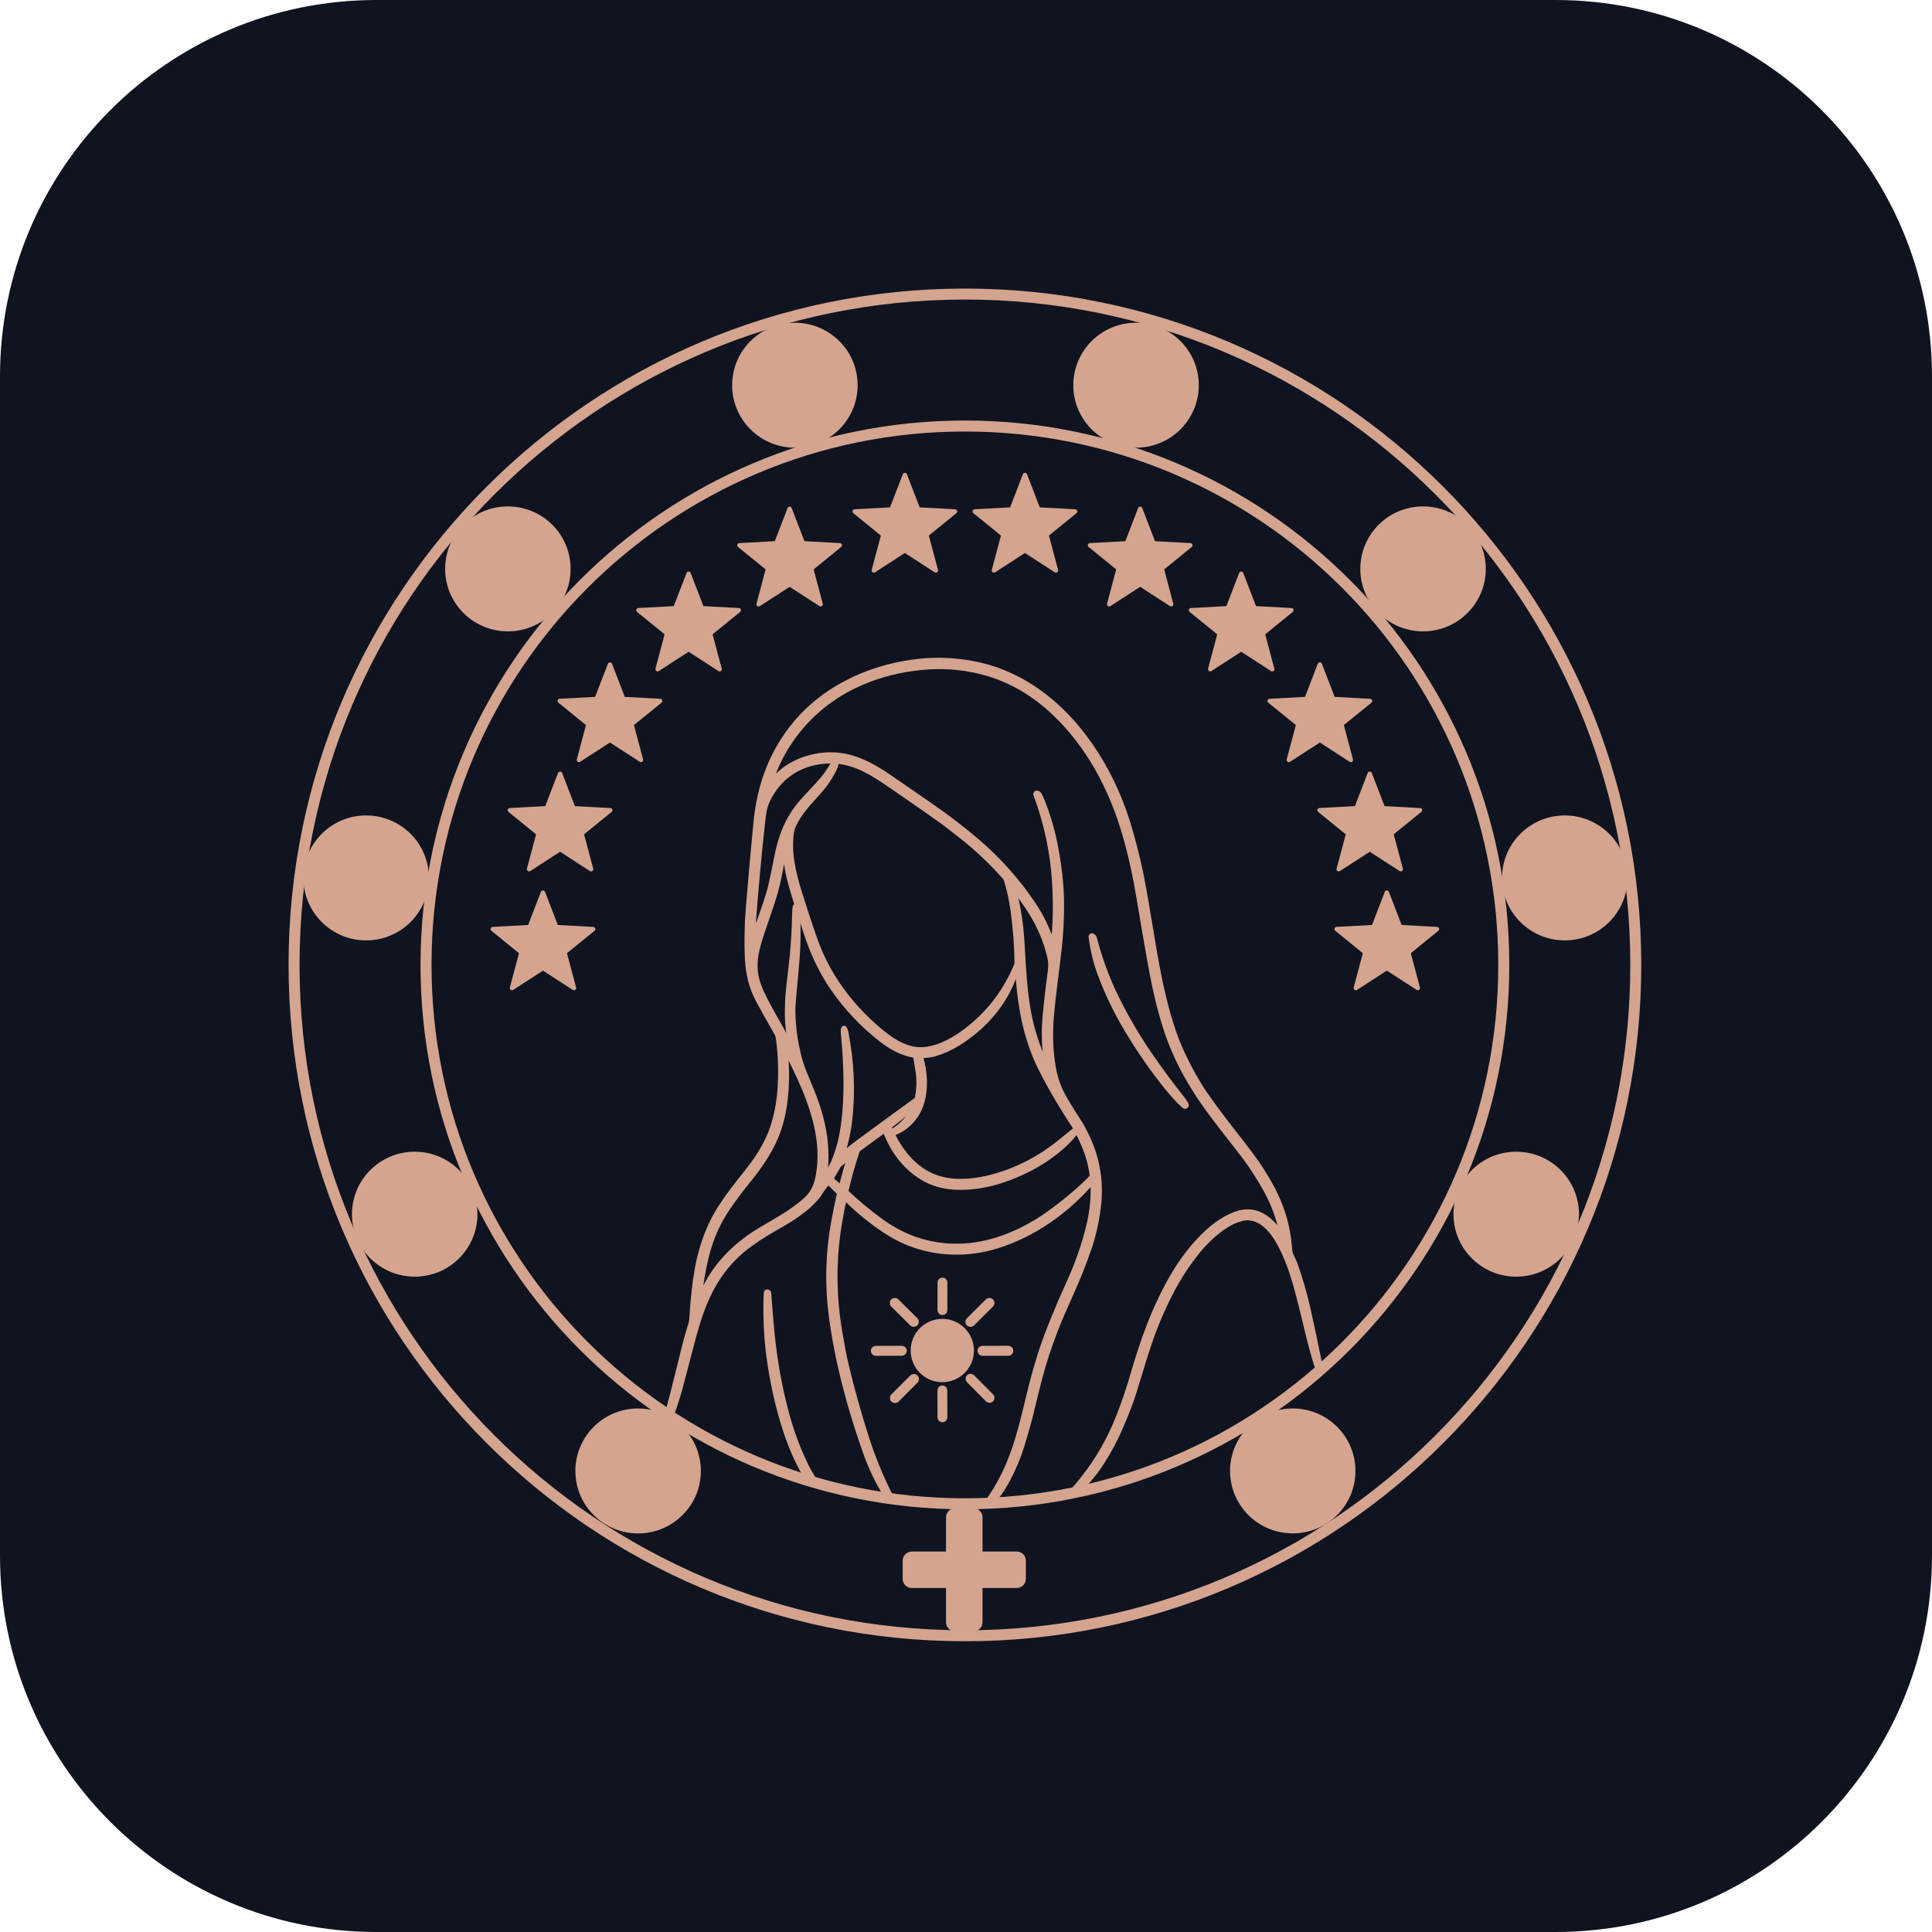
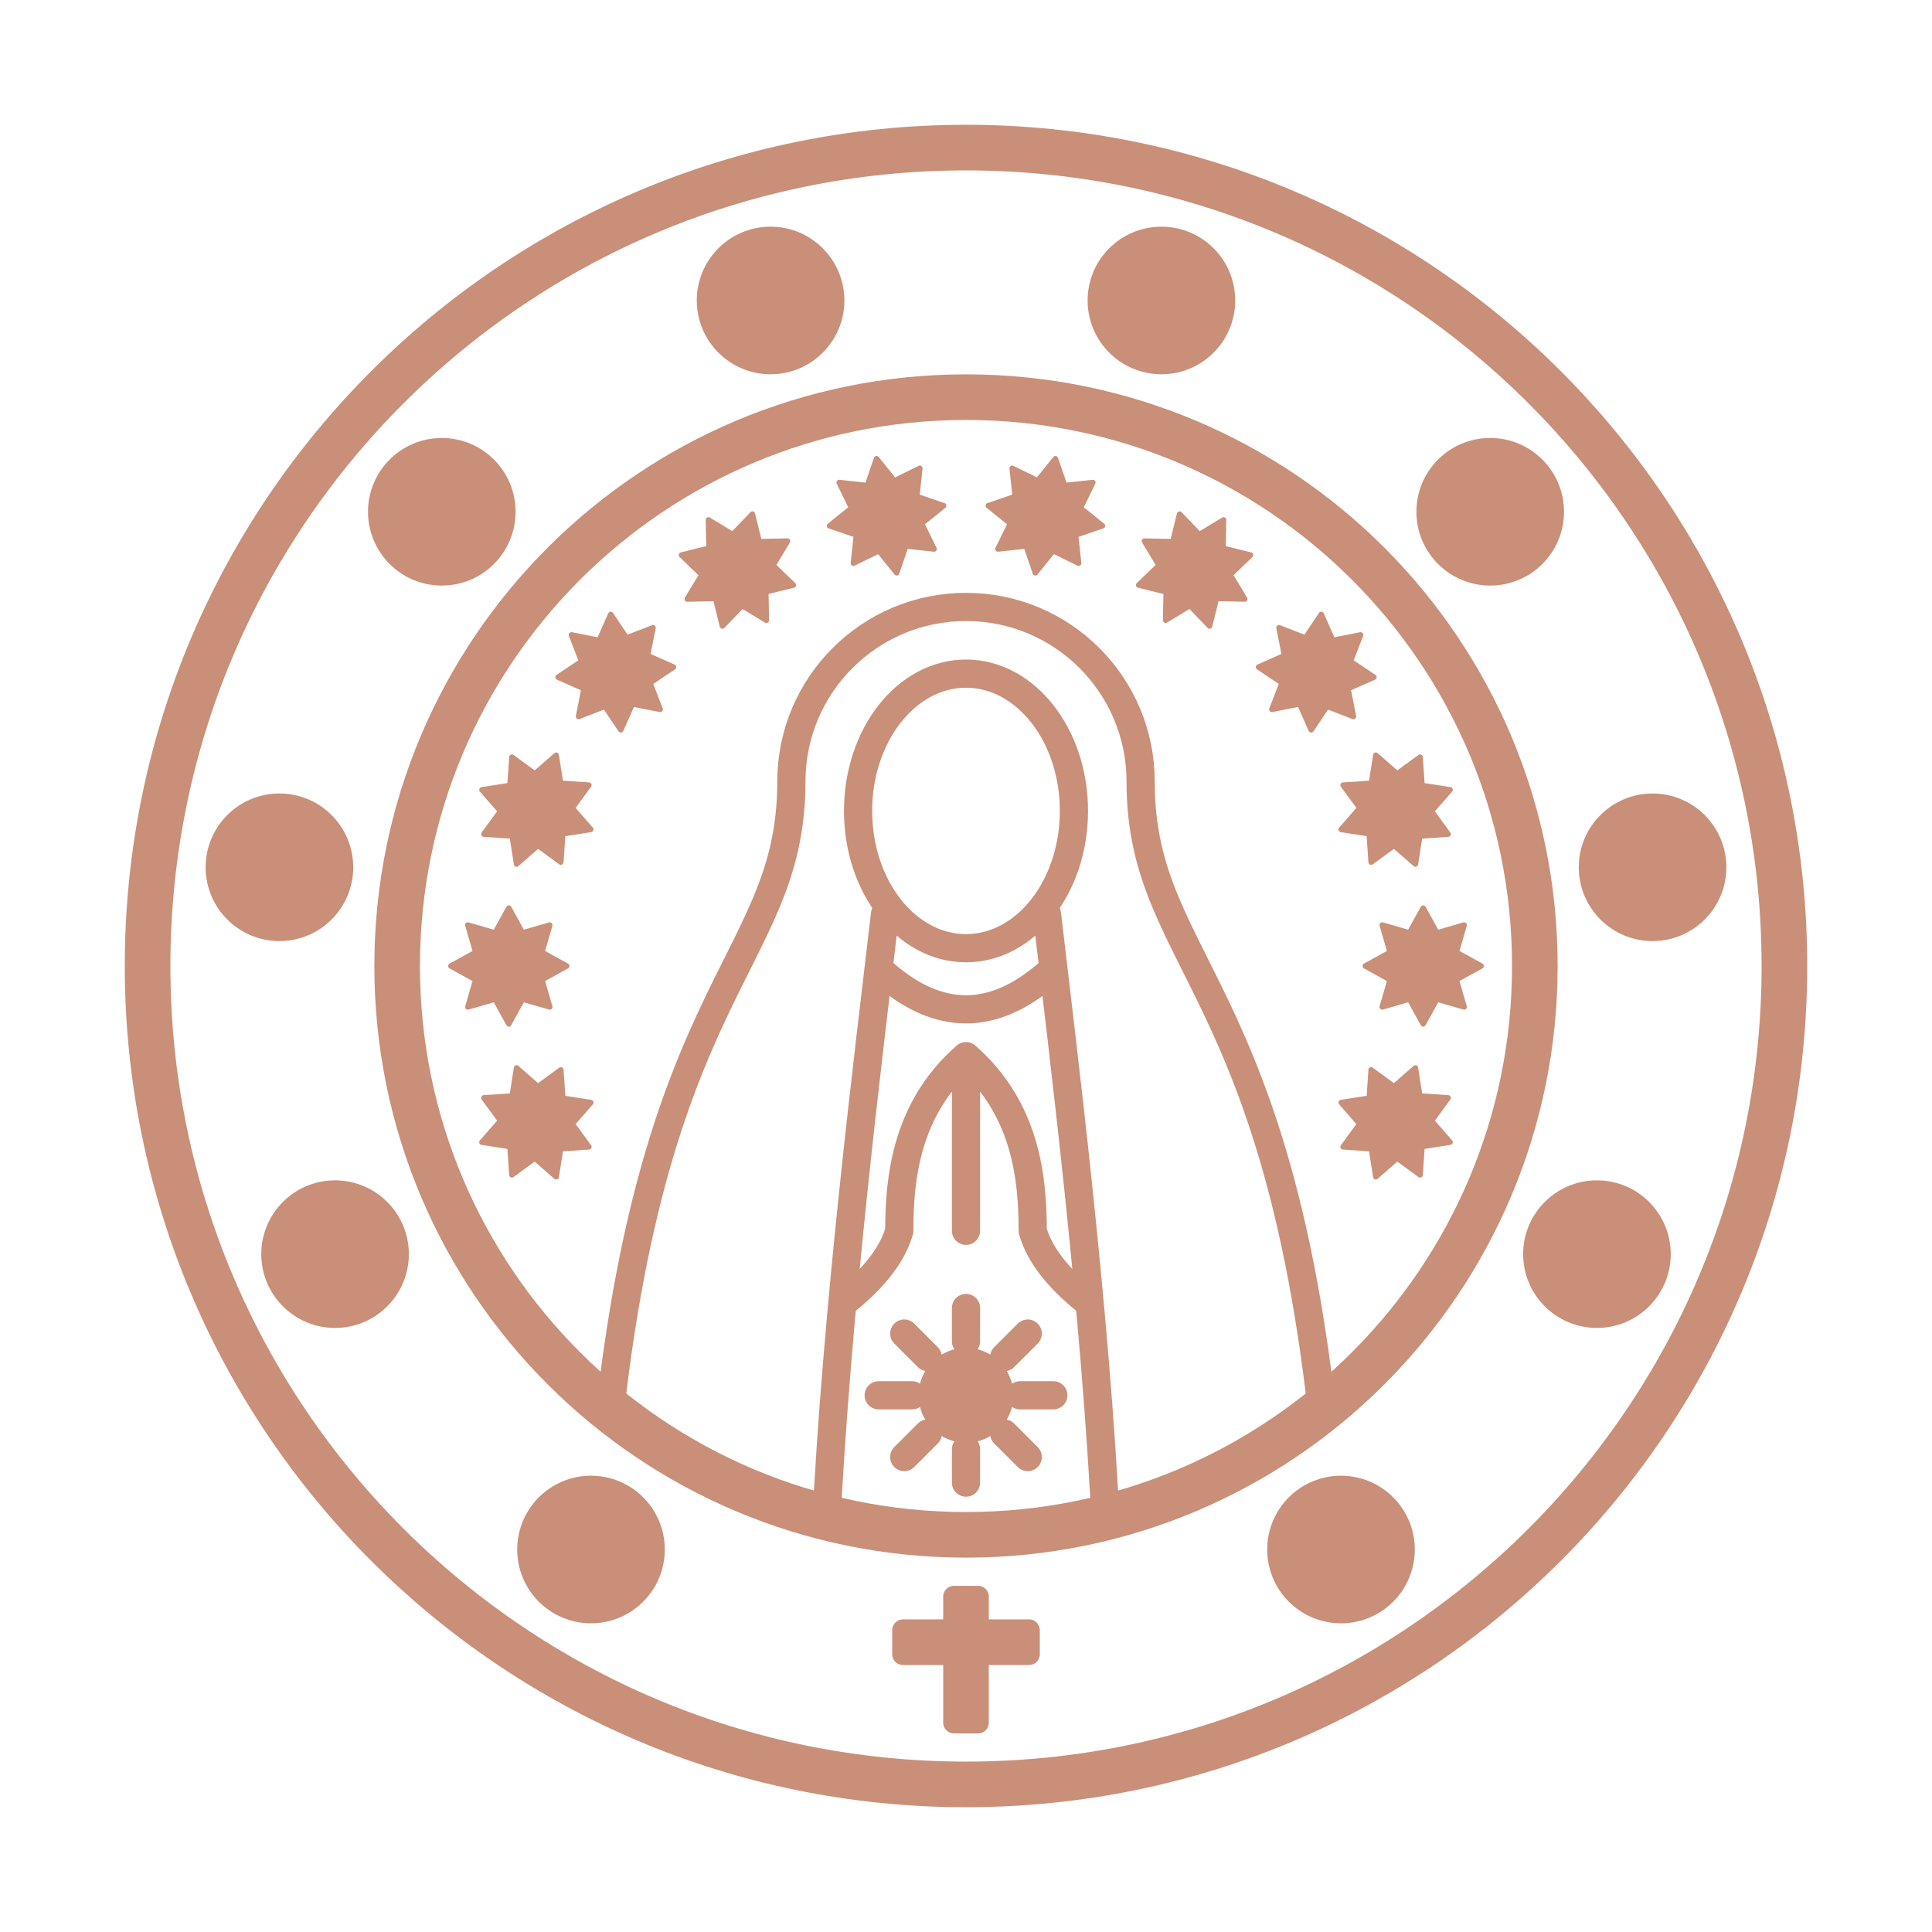
- <svg xmlns="http://www.w3.org/2000/svg" viewBox="0 0 308 308" width="308" height="308">
-   <rect width="308" height="308" rx="60" fill="#0f1420" />
-   <g color="#d4a48f">
-     <svg x="46" y="46" width="216" height="216" viewBox="0 0 308 308" version="1.1" xml:space="preserve" style="fill-rule:evenodd;clip-rule:evenodd;stroke-linejoin:round;stroke-miterlimit:2;">
-       <g transform="matrix(1,0,0,1,-632.75,-518.75)">
-         <g>
-           <g transform="matrix(0.202026,0,0,0.202026,646.645,557.489)">
-             <path d="M736.21,240.12C794.56,263.94 836.85,316.2 862.09,372.66C868.963,388.04 874.89,404.777 879.87,422.87C884.903,441.177 888.67,456.733 891.17,469.54C894.49,486.57 898.85,512.08 901.93,530.95C906.69,560.06 910.28,581.3 916.61,607.23C921.89,628.89 927.95,648.84 937.02,668.43C944.693,684.997 953.113,700.09 962.28,713.71C964.967,717.703 970.127,724.867 977.76,735.2C988.33,749.53 1002.41,766.98 1012.78,780.72C1022.75,793.927 1031.33,807.347 1038.53,820.98C1049.2,841.2 1055.43,861.66 1057.51,883.76C1058,889.013 1058.29,891.877 1058.37,892.35C1058.52,893.259 1058.8,894.141 1059.19,894.97C1061.84,900.603 1063.3,903.783 1063.56,904.51C1069.57,921.217 1074.6,938.497 1078.65,956.35C1082.99,975.477 1087.28,995.78 1091.52,1017.26C1091.97,1019.53 1092.27,1021.86 1092.42,1024.25C1092.47,1024.9 1092.48,1025.23 1092.47,1025.24C1092.23,1025.63 1091.8,1025.87 1091.35,1025.87C1090.86,1025.87 1090.41,1025.59 1090.18,1025.16C1088.84,1022.63 1087.8,1020.13 1087.06,1017.68C1083.26,1005.1 1079.45,990.82 1076.86,979.74C1072.46,960.92 1068.1,943.743 1063.79,928.21C1059.52,912.837 1054.06,898.63 1047.43,885.59C1039.14,869.28 1023.97,849.53 1002.98,855.26C995.9,857.193 989.113,860.487 982.62,865.14C972.133,872.647 962.707,881.557 954.34,891.87C942.893,905.997 932.903,921.33 924.37,937.87C914.817,956.403 906.913,974.913 900.66,993.4C896.067,1006.99 890.053,1026.14 882.62,1050.87C879.86,1060.02 875.083,1072.51 868.29,1088.32C861.47,1104.17 853.433,1119.05 844.18,1132.94C840.5,1138.47 821.79,1163.97 814.99,1162.47C814.382,1162.34 813.946,1161.79 813.946,1161.17C813.946,1160.98 813.988,1160.79 814.07,1160.61C814.37,1159.95 814.7,1159.42 815.06,1159.01C836.773,1134.38 853.583,1106.71 865.49,1076C871.183,1061.31 875.897,1047.53 879.63,1034.66C892.34,990.89 905.59,953.53 927.03,917.28C935.317,903.267 944.9,890.433 955.78,878.78C967.48,866.24 980.87,855.2 997.08,849.31C1010.08,844.59 1022.12,846.587 1033.19,855.3C1039.09,859.933 1044.06,865.683 1048.11,872.55C1048.15,872.634 1048.23,872.687 1048.33,872.687C1048.46,872.687 1048.57,872.579 1048.57,872.447L1048.56,872.39C1043.72,843.44 1029.85,818.83 1013.39,794.72C1009.46,788.96 1005.21,783.19 1000.62,777.41C990.813,765.05 980.92,752.273 970.94,739.08C949.69,710.97 931.71,680.46 920.26,647.5C910.51,619.39 904.62,591.07 899.15,560.07C895.43,539.003 891.863,518.153 888.45,497.52C883.97,470.46 878.69,445.29 871.06,419.69C856.06,369.34 830.73,322.06 792.47,285.79C771.54,265.96 746.38,250.28 718.47,241.97C696.29,235.363 673.54,232.853 650.22,234.44C605.61,237.48 560.87,252.89 526.92,282.7C514.507,293.6 503.787,305.84 494.76,319.42C485.12,333.92 477.8,349.88 472.85,366.18L472.847,366.207C472.847,366.284 472.911,366.347 472.987,366.347C473.032,366.347 473.074,366.326 473.1,366.29C486.8,344.76 513.54,333.48 538.31,332.56C564.37,331.59 586.99,343.52 608.36,358.37C615.813,363.543 631.303,374.233 654.83,390.44C673.217,403.107 690.68,416.553 707.22,430.78C731.033,451.267 751.67,474.46 769.13,500.36C778.603,514.42 785.847,529.42 790.86,545.36C790.903,545.484 791.021,545.568 791.153,545.568C791.307,545.568 791.439,545.453 791.46,545.3C794.03,522.61 794.2,499.22 792.83,476.57C790.797,442.85 783.777,409.837 771.77,377.53C771.738,377.443 771.714,377.353 771.699,377.261C771.571,376.476 772.106,375.725 772.886,375.598C772.98,375.582 773.075,375.576 773.17,375.58L773.22,375.59C774.521,375.633 775.698,376.397 776.27,377.57C778.183,381.51 779.46,384.303 780.1,385.95C786.773,403.143 791.683,420.303 794.83,437.43C798.823,459.197 800.983,478.643 801.31,495.77C801.65,514.05 800.77,532.627 798.67,551.5C795.96,575.9 792.22,601.26 789.97,626.49C788.383,644.257 788.777,661.73 791.15,678.91C792.97,692.03 796.32,704.27 802.96,716.4C806.82,723.467 812.413,732.58 819.74,743.74C823.987,750.207 828.227,758.28 832.46,767.96C842.79,791.59 846.01,817.63 842.64,843.08C840.42,859.853 836.897,875.18 832.07,889.06C826.67,904.57 820.16,921.09 812.81,937.48C806.66,951.21 799.68,966.77 794.42,980.33C786.987,999.537 780.823,1018.64 775.93,1037.65C773.723,1046.22 770.92,1057.6 767.52,1071.77C765.227,1081.35 761.697,1093.99 756.93,1109.69C753.15,1122.14 747.907,1134.82 741.2,1147.72C739.16,1151.65 723.95,1179.09 718.46,1174.27C717.866,1173.75 717.762,1172.85 718.22,1172.2C727.96,1158.47 736.02,1143.71 742.4,1127.93C751.79,1104.68 756.85,1083.13 764.45,1051.69C770.63,1026.12 778.03,1000.98 787.93,976.19C794.583,959.503 801.533,943.217 808.78,927.33C818.76,905.45 826.317,883.773 831.45,862.3C835.323,846.113 836.847,829.9 836.02,813.66C836.015,813.516 835.895,813.399 835.75,813.399C835.669,813.399 835.591,813.436 835.54,813.5C807.16,846.44 769.79,873.22 727.82,886.07C695.04,896.11 660.19,895.14 628.5,882.51C616.867,877.87 604.31,870.573 590.83,860.62C579.257,852.073 568.203,842.583 557.67,832.15C557.567,832.051 557.43,831.995 557.288,831.995C557.029,831.995 556.804,832.177 556.75,832.43C554.79,841.637 553.167,849.953 551.88,857.38C544.707,898.82 544.66,940.28 551.74,981.76C554.573,998.327 556.73,1009.76 558.21,1016.05C564.957,1044.72 572.717,1072.72 581.49,1100.06C589.13,1123.85 597.45,1144.31 608.64,1166.39C609.133,1167.37 609.437,1168.41 609.55,1169.51L609.554,1169.6C609.554,1170.16 609.098,1170.61 608.544,1170.61C608.423,1170.61 608.303,1170.59 608.19,1170.55C605.15,1169.39 601.04,1162.56 598.88,1158.84C591.413,1145.98 584.91,1131.65 579.37,1115.86C562.12,1066.67 548.44,1016.05 541.65,964.63C536.95,929.03 537.897,893.237 544.49,857.25C546.19,848.003 548.26,837.81 550.7,826.67C550.782,826.297 550.665,825.904 550.39,825.63L538.81,814.05L538.798,814.039C538.619,813.878 538.341,813.889 538.184,814.064L538.17,814.08C534.763,818.14 531.21,823.1 527.51,828.96C526.923,829.887 524.693,832.39 520.82,836.47C518.52,838.883 516.06,841.153 513.44,843.28C505.72,849.553 497.53,855.167 488.87,860.12C474.18,868.53 463.23,874.86 451.13,883.58C431.537,897.707 416.3,915.73 405.42,937.65C397.5,953.61 392.91,967.71 387.36,987.57C386.653,990.103 381.637,1009.18 372.31,1044.81C368.943,1057.66 364.15,1071.69 357.93,1086.89C356.79,1089.56 355.51,1093.07 353.24,1094.89C353.082,1095.02 352.885,1095.09 352.683,1095.09C352.237,1095.09 351.857,1094.75 351.8,1094.31C351.4,1091.28 353.44,1086.5 354.38,1083.56C355.187,1080.83 355.98,1078.09 356.76,1075.35C361.213,1059.63 365.673,1042.46 370.14,1023.84C374.953,1003.77 378.79,989.037 381.65,979.63C383.32,974.14 384.43,971.58 384.71,966.6C385.49,952.827 386.793,938.97 388.62,925.03C392.51,895.35 401.1,866.55 417.52,841.32C427.3,826.31 434.95,816.95 448.62,799.63C460.1,785.09 470.4,768.47 475.98,750.99C480.007,738.363 482.57,725.263 483.67,711.69C485.263,691.963 484.733,672.073 482.08,652.02C481.82,650.06 481.28,648.2 480.38,646.62C469,626.513 462.213,614.383 460.02,610.23C454.893,600.523 451.387,590.863 449.5,581.25C448.047,573.803 447.193,565.637 446.94,556.75C446.44,538.85 446.877,521.6 448.25,505C451.39,466.933 454.28,434.59 456.92,407.97C460.11,375.9 469.32,345.18 486.47,317.96C503.983,290.153 527.533,268.373 557.12,252.62C560.593,250.773 564.093,248.993 567.62,247.28C591.4,236.467 616.27,229.767 642.23,227.18C661.077,225.293 680.247,226.087 699.74,229.56C712.82,231.887 724.977,235.407 736.21,240.12ZM818.78,756.96C818.675,756.743 818.454,756.605 818.213,756.605C818.01,756.605 817.818,756.704 817.7,756.87C814.42,761.423 810.723,765.673 806.61,769.62C785.71,789.71 759.99,803.59 732.56,812.57C720.393,816.55 707.627,818.943 694.26,819.75C676.33,820.83 659.06,818.01 643.68,808.58C624.25,796.67 610.3,777.6 602.42,756.16C602.327,755.91 602.087,755.742 601.82,755.742C601.687,755.742 601.558,755.783 601.45,755.86L573.12,776.55C572.275,777.161 571.642,778.025 571.31,779.02C566.39,793.693 562.17,808.71 558.65,824.07C558.588,824.322 558.669,824.59 558.86,824.77C571.42,836.63 584.443,847.463 597.93,857.27C626.39,877.957 657.76,887.26 692.04,885.18C723.85,883.25 755.3,870.01 781.24,852.5C789.94,846.627 799.247,839.597 809.16,831.41C820.28,822.23 828.87,814.347 834.93,807.76C835.158,807.513 835.265,807.179 835.22,806.85C833.813,795.017 830.693,783.44 825.86,772.12C824.047,767.867 821.687,762.813 818.78,756.96ZM394.29,944.17C395.303,941.957 396.297,939.74 397.27,937.52C410.14,908.16 432.44,885.32 460.29,868.28C475.82,858.78 497.19,847.86 513.35,833.13C522.37,824.91 525.65,814.99 527.48,803C534.92,754.17 511.54,706.09 490.74,665.27C490.707,665.22 490.65,665.189 490.59,665.189C490.491,665.189 490.41,665.271 490.41,665.37C492.67,685.863 492.453,705.983 489.76,725.73C487.913,739.257 484.54,751.827 479.64,763.44C472.16,781.18 460.67,797.51 448.49,812.5C440.943,821.793 433.693,831.43 426.74,841.41C415.193,857.97 406.863,876.497 401.75,896.99C397.897,912.45 395.29,928.149 393.93,944.083C393.93,944.187 394.016,944.275 394.12,944.275C394.192,944.275 394.258,944.234 394.29,944.17ZM548.15,341.01C547.497,344.47 546.273,347.877 544.48,351.23C539.947,359.73 534.83,367.197 529.13,373.63C516.56,387.83 506.68,397.57 499.98,411.96C498.667,414.773 497.807,417.613 497.4,420.48C494.14,443.62 499.89,466.93 506.78,489.01C512.34,506.857 517.577,522.783 522.49,536.79C525.55,545.523 528.667,553.317 531.84,560.17C547.31,593.58 571.63,622.88 600.37,646.1C613.3,656.55 629.31,665.54 645.77,664.25C664.74,662.77 683.53,651.35 698.04,639.54C721.413,620.5 738.793,597.01 750.18,569.07C750.437,568.436 750.566,567.756 750.56,567.07C750.313,547.397 748.84,527.797 746.14,508.27C744.513,496.523 742.097,485.373 738.89,474.82C738.33,472.987 737.45,471.397 736.25,470.05C721.43,453.337 705.403,438.217 688.17,424.69C676.363,415.417 669.133,409.823 666.48,407.91C656.427,400.683 636.957,387.137 608.07,367.27C589.83,354.73 571.32,342.69 548.79,340.53C548.488,340.494 548.206,340.706 548.15,341.01ZM636.35,724.96C632.13,730.12 627.287,735.073 621.82,739.82C619.12,742.167 614.283,745.997 607.31,751.31C607.141,751.441 607.082,751.67 607.17,751.86L609.41,756.87C609.433,756.919 609.483,756.951 609.537,756.951C609.563,756.951 609.588,756.944 609.61,756.93C622.517,749.35 631.543,738.76 636.69,725.16L636.703,725.089C636.703,724.979 636.613,724.889 636.503,724.889C636.444,724.889 636.388,724.915 636.35,724.96ZM453.84,538.87L453.838,538.9C453.838,539 453.92,539.082 454.02,539.082C454.109,539.082 454.185,539.018 454.2,538.93C456.407,532.25 459.863,522.227 464.57,508.86C469.197,495.72 472.27,485.713 473.79,478.84C476.11,468.413 478.223,458.243 480.13,448.33C481.73,440.017 483.727,432.283 486.12,425.13C491.327,409.543 499.46,395.667 510.52,383.5C513,380.767 518.373,374.983 526.64,366.15C533.893,358.403 540.017,349.907 545.01,340.66C545.037,340.607 545.051,340.549 545.051,340.49C545.051,340.29 544.89,340.125 544.69,340.12C515.23,339.49 490.01,351.4 474.61,376.64C471.897,381.093 469.72,385.72 468.08,390.52C467.067,393.493 466.157,398.533 465.35,405.64C460.99,444.29 456.94,489.55 454.99,516.75C454.377,525.33 453.993,532.703 453.84,538.87ZM562.55,785.46L562.562,785.386C562.562,785.254 562.453,785.146 562.322,785.146C562.266,785.146 562.213,785.165 562.17,785.2L550.81,794.71C550.684,794.816 550.579,794.941 550.5,795.08L542.15,809.55C541.948,809.891 542.02,810.332 542.32,810.59L552.32,819.22C552.386,819.278 552.471,819.311 552.559,819.311C552.727,819.311 552.873,819.194 552.91,819.03C555.83,806.823 559.043,795.633 562.55,785.46ZM784.71,683.68C781.257,665.24 780.397,646.557 782.13,627.63C783.657,610.983 785.61,593.917 787.99,576.43C788.8,570.47 788.55,565.03 787.28,559.73C782.96,541.63 775.54,524.41 765.02,508.07C760.473,501.003 755.117,493.457 748.95,485.43C748.663,485.063 748.377,484.8 748.09,484.64C748.051,484.617 748.007,484.604 747.961,484.604C747.824,484.604 747.711,484.717 747.711,484.854L747.72,484.92C752.58,503.9 755.61,523.343 756.81,543.25C759.13,581.86 760.12,615.44 771.06,649.95C774.727,661.503 779.187,672.777 784.44,683.77C784.459,683.828 784.514,683.867 784.575,683.867C784.653,683.867 784.717,683.803 784.717,683.725L784.71,683.68ZM489.89,438.91L489.89,438.9C489.89,438.812 489.818,438.74 489.73,438.74C489.646,438.74 489.575,438.806 489.57,438.89C488.843,442.75 487.08,451.863 484.28,466.23C482.627,474.71 481,481.73 479.4,487.29C473.68,507.2 464.68,530.11 460.38,545.62C456.26,560.5 454.69,573.25 459.15,588.12C462.14,598.09 468.44,610.26 475.04,621.93C484.513,638.69 491.457,651.223 495.87,659.53C495.917,659.616 496.008,659.67 496.107,659.67C496.255,659.67 496.377,659.548 496.377,659.4L496.37,659.34C493.37,646.54 491.97,633.85 492.17,621.27C492.303,612.957 492.517,607.037 492.81,603.51C493.35,596.883 494.41,587.213 495.99,574.5C498.51,554.213 499.997,532.38 500.45,509C500.497,506.567 500.687,504.76 501.02,503.58C501.07,503.405 501.232,503.283 501.414,503.283C501.577,503.283 501.725,503.381 501.79,503.53C502.283,504.657 502.627,505.797 502.82,506.95C504.2,515.423 504.897,523.523 504.91,531.25C504.94,555.63 502.95,572.14 500.06,603.75C499.293,612.063 498.953,618.313 499.04,622.5C499.427,641.56 502.237,660.133 507.47,678.22C508.89,683.113 511.253,689.427 514.56,697.16C523.1,717.08 529.21,733.33 533.02,752.22C535.827,766.133 536.817,780.227 535.99,794.5C535.717,799.247 534.98,803.867 533.78,808.36L533.772,808.414C533.772,808.519 533.858,808.604 533.962,808.604C534.025,808.604 534.085,808.573 534.12,808.52C537.99,802.82 542.28,796.09 544.98,789.17C549.18,778.383 552.07,768.467 553.65,759.42C560.09,722.51 558.71,684.56 555.14,645.92C554.947,643.847 555.063,642.153 555.49,640.84C555.53,640.713 555.597,640.597 555.688,640.499C556.024,640.138 556.601,640.12 556.967,640.46C557.063,640.549 557.14,640.659 557.19,640.78C557.97,642.68 558.417,643.917 558.53,644.49C565.143,677.757 566.673,710.717 563.12,743.37C561.76,755.91 558.993,768.763 554.82,781.93L554.81,782.006C554.81,782.16 554.936,782.286 555.09,782.286C555.156,782.286 555.22,782.263 555.27,782.22C561.51,776.873 566.223,773.02 569.41,770.66C590.943,754.733 613.43,738.303 636.87,721.37C637.679,720.792 638.238,719.926 638.43,718.95C640.43,709.023 640.69,699.04 639.21,689C638.297,682.8 637.32,677.113 636.28,671.94C636.219,671.67 636,671.463 635.73,671.42C621.63,669.23 608.95,662.08 597.97,653.54C576.897,637.133 558.667,617.8 543.28,595.54C530.05,576.4 520.16,554.56 512.9,532.12C508.31,517.93 500.54,495.08 495.43,476.1C492.123,463.813 490.277,451.417 489.89,438.91ZM751.11,573.05C751.097,572.956 751.016,572.885 750.922,572.885C750.838,572.885 750.764,572.94 750.74,573.02C741.49,608.59 715.61,638.8 684.49,658.02C676.163,663.16 667.3,667.113 657.9,669.88C654.673,670.827 649.747,671.5 643.12,671.9C642.886,671.911 642.7,672.106 642.7,672.34C642.7,672.384 642.707,672.428 642.72,672.47C647.7,689.71 649.04,708.82 643.55,725.83C638.57,741.23 626.7,753.86 611.17,759.19L611.144,759.2C610.941,759.284 610.846,759.524 610.932,759.732L610.94,759.75C618.86,776.47 631.22,792.39 646.85,801.92C663.58,812.13 683.25,814.1 702.57,811.55C736.93,807.02 770.61,791.13 797.63,769.59C804.61,764.023 810.97,758.883 816.71,754.17C816.966,753.96 817.022,753.586 816.84,753.31C805.74,736.55 795.58,719.837 786.36,703.17C780.473,692.543 775.843,683.33 772.47,675.53C760.45,647.72 754.58,617.52 752.23,587.24C751.603,579.14 751.23,574.41 751.11,573.05ZM835.81,536.35L836.7,536.86C837.429,537.282 837.959,537.977 838.17,538.79C844.357,562.703 852.717,585.283 863.25,606.53C874.07,628.357 886.113,648.977 899.38,668.39C911.727,686.457 924.133,703.297 936.6,718.91C938.72,721.557 940.363,724.007 941.53,726.26C941.657,726.504 941.723,726.776 941.723,727.051C941.723,727.994 940.946,728.771 940.003,728.771C939.877,728.771 939.752,728.757 939.63,728.73C939.27,728.65 938.767,728.31 938.12,727.71C932.44,722.477 926.39,715.92 919.97,708.04C904.137,688.627 889.013,666.923 874.6,642.93C862.187,622.263 851.877,600.81 843.67,578.57C839.077,566.123 835.82,552.47 833.9,537.61C833.882,537.472 833.886,537.331 833.914,537.194C834.052,536.511 834.731,536.064 835.42,536.202C835.557,536.23 835.689,536.28 835.81,536.35ZM670.067,926.655L670.013,957.815C670.01,959.504 668.636,960.873 666.947,960.87C665.259,960.867 663.89,959.493 663.893,957.805L663.947,926.645C663.95,924.956 665.324,923.587 667.013,923.59C668.701,923.593 670.07,924.967 670.067,926.655ZM636.985,973.105C635.737,974.363 633.703,974.37 632.446,973.121L611.13,951.954C609.873,950.706 609.866,948.672 611.115,947.415C612.363,946.157 614.397,946.15 615.654,947.399L636.97,968.566C638.227,969.814 638.234,971.848 636.985,973.105ZM722.131,947.414C723.378,948.665 723.374,950.693 722.123,951.939L700.774,973.214C699.523,974.461 697.495,974.457 696.249,973.206C695.002,971.955 695.006,969.927 696.257,968.681L717.606,947.406C718.857,946.159 720.885,946.163 722.131,947.414ZM666.83,970.06C685.12,970.06 699.97,984.91 699.97,1003.2C699.97,1021.49 685.12,1036.34 666.83,1036.34C648.54,1036.34 633.69,1021.49 633.69,1003.2C633.69,984.91 648.54,970.06 666.83,970.06ZM624.43,1003.48C624.433,1005.22 623.024,1006.63 621.285,1006.63L592.066,1006.69C590.327,1006.69 588.913,1005.28 588.91,1003.54C588.907,1001.8 590.316,1000.39 592.055,1000.39L621.274,1000.34C623.013,1000.33 624.427,1001.74 624.43,1003.48ZM744.29,1003.47C744.293,1005.21 742.88,1006.63 741.135,1006.63L712.056,1006.69C710.311,1006.69 708.893,1005.27 708.89,1003.53C708.887,1001.79 710.3,1000.37 712.045,1000.37L741.124,1000.32C742.869,1000.31 744.287,1001.73 744.29,1003.47ZM700.825,1032.72L722.217,1054.27C723.435,1055.49 723.428,1057.47 722.202,1058.69C720.976,1059.91 718.993,1059.9 717.775,1058.68L696.383,1037.13C695.165,1035.91 695.172,1033.92 696.398,1032.71C697.624,1031.49 699.607,1031.5 700.825,1032.72ZM637.174,1033.04C638.439,1034.3 638.439,1036.35 637.174,1037.62L615.848,1058.94C614.583,1060.21 612.53,1060.21 611.266,1058.94C610.001,1057.68 610.001,1055.63 611.266,1054.36L632.592,1033.04C633.857,1031.77 635.91,1031.77 637.174,1033.04ZM669.983,1048.01L670.037,1078.42C670.039,1080.12 668.666,1081.5 666.972,1081.5C665.278,1081.5 663.9,1080.13 663.897,1078.43L663.843,1048.02C663.841,1046.32 665.214,1044.94 666.908,1044.94C668.602,1044.94 669.98,1046.31 669.983,1048.01Z" style="fill:currentColor;stroke:currentColor;stroke-width:4.95px;" />
-           </g>
-           <g transform="matrix(1,0,0,1,0,-1)">
-             <path d="M751.517,791.455C750.684,790.358 749.956,789.22 749.333,788.041C747.795,785.134 746.509,782.047 745.476,778.778C743.795,773.462 742.587,767.95 741.85,762.242C741.253,757.62 741.061,752.891 741.274,748.056L741.275,748.042C741.291,747.876 741.44,747.752 741.605,747.767L741.62,747.769L741.632,747.771C741.82,747.798 741.965,747.953 741.977,748.141C742.356,753.377 742.705,757.302 743.026,759.917C743.754,765.841 744.869,771.428 746.369,776.677C747.449,780.459 748.85,784.087 750.571,787.562C751.172,788.775 752.372,790.707 753.153,791.983C752.434,791.77 751.917,791.589 751.517,791.455Z" style="fill:currentColor;stroke:currentColor;stroke-width:1px;" />
-           </g>
-           <g transform="matrix(1.08889,0,0,1.08889,-79.7111,-45.6222)">
-             <circle cx="795.5" cy="659.5" r="112.5" style="fill:none;stroke:currentColor;stroke-width:2.3px;stroke-linecap:round;stroke-miterlimit:1.5;" />
-           </g>
-           <g transform="matrix(1.35556,0,0,1.35556,-291.844,-221.489)">
-             <circle cx="795.5" cy="659.5" r="112.5" style="fill:none;stroke:currentColor;stroke-width:1.84px;stroke-linecap:round;stroke-miterlimit:1.5;" />
-           </g>
-           <g transform="matrix(1.00421,0,0,1,707.296,593)">
-             <g transform="matrix(0.856628,0,0,0.856628,-92.3255,-92.092)">
-               <circle cx="113.497" cy="334.601" r="16" style="fill:currentColor;stroke:currentColor;stroke-width:1.16px;" />
-             </g>
-             <g transform="matrix(0.856628,0,0,0.856628,-92.3255,-92.092)">
-               <circle cx="54.459" cy="266.466" r="16" style="fill:currentColor;stroke:currentColor;stroke-width:1.16px;" />
-             </g>
-             <g transform="matrix(0.856628,0,0,0.856628,-92.3255,-92.092)">
-               <circle cx="41.629" cy="177.23" r="16" style="fill:currentColor;stroke:currentColor;stroke-width:1.16px;" />
-             </g>
-             <g transform="matrix(0.856628,0,0,0.856628,-92.3255,-92.092)">
-               <circle cx="79.08" cy="95.222" r="16" style="fill:currentColor;stroke:currentColor;stroke-width:1.16px;" />
-             </g>
-             <g transform="matrix(0.856628,0,0,0.856628,-92.3255,-92.092)">
-               <circle cx="154.923" cy="46.481" r="16" style="fill:currentColor;stroke:currentColor;stroke-width:1.16px;" />
-             </g>
-             <g transform="matrix(0.856628,0,0,0.856628,-92.3255,-92.092)">
-               <circle cx="245.077" cy="46.481" r="16" style="fill:currentColor;stroke:currentColor;stroke-width:1.16px;" />
-             </g>
-             <g transform="matrix(0.856628,0,0,0.856628,-92.3255,-92.092)">
-               <circle cx="320.92" cy="95.222" r="16" style="fill:currentColor;stroke:currentColor;stroke-width:1.16px;" />
-             </g>
-             <g transform="matrix(0.856628,0,0,0.856628,-92.3255,-92.092)">
-               <circle cx="358.371" cy="177.23" r="16" style="fill:currentColor;stroke:currentColor;stroke-width:1.16px;" />
-             </g>
-             <g transform="matrix(0.856628,0,0,0.856628,-92.3255,-92.092)">
-               <circle cx="345.541" cy="266.466" r="16" style="fill:currentColor;stroke:currentColor;stroke-width:1.16px;" />
-             </g>
-             <g transform="matrix(0.855771,0,0,0.85625,-92.0939,-91.9717)">
-               <circle cx="286.503" cy="334.601" r="16" style="fill:currentColor;stroke:currentColor;stroke-width:1.17px;" />
-             </g>
-             <g transform="matrix(1.01761,0,0,1.0219,-721.172,-609.409)">
-               <path d="M782,812.759L774.389,812.759C773.269,812.759 772.359,811.85 772.359,810.73L772.359,806.67C772.359,805.55 773.269,804.641 774.389,804.641L782,804.641L782,797.03C782,795.909 782.909,795 784.03,795L788.089,795C789.209,795 790.119,795.909 790.119,797.03L790.119,804.641L797.73,804.641C798.85,804.641 799.759,805.55 799.759,806.67L799.759,810.73C799.759,811.85 798.85,812.759 797.73,812.759L790.119,812.759L790.119,820.37C790.119,821.491 789.209,822.4 788.089,822.4L784.03,822.4C782.909,822.4 782,821.491 782,820.37L782,812.759Z" style="fill:currentColor;" />
-             </g>
-           </g>
-         </g>
-         <g transform="matrix(0.856362,0,0,0.856362,615.228,496.793)">
-           <path d="M88,186L91.527,195.146L101.315,195.674L93.706,201.854L96.229,211.326L88,206L79.771,211.326L82.294,201.854L74.685,195.674L84.473,195.146L88,186Z" style="fill:currentColor;fill-rule:nonzero;stroke:currentColor;stroke-width:1.17px;" />
-           <path d="M92.537,154.446L96.063,163.592L105.852,164.12L98.243,170.3L100.766,179.772L92.537,174.446L84.308,179.772L86.83,170.3L79.222,164.12L89.01,163.592L92.537,154.446Z" style="fill:currentColor;fill-rule:nonzero;stroke:currentColor;stroke-width:1.17px;" />
-           <path d="M105.78,125.448L109.306,134.594L119.094,135.122L111.486,141.302L114.009,150.774L105.78,145.448L97.551,150.774L100.073,141.302L92.465,135.122L102.253,134.594L105.78,125.448Z" style="fill:currentColor;fill-rule:nonzero;stroke:currentColor;stroke-width:1.17px;" />
-           <path d="M126.656,101.356L130.182,110.502L139.97,111.03L132.362,117.21L134.885,126.682L126.656,121.356L118.427,126.682L120.949,117.21L113.341,111.03L123.129,110.502L126.656,101.356Z" style="fill:currentColor;fill-rule:nonzero;stroke:currentColor;stroke-width:1.17px;" />
-           <path d="M153.474,84.121L157,93.267L166.788,93.795L159.18,99.975L161.703,109.447L153.474,104.121L145.245,109.447L147.767,99.975L140.159,93.795L149.947,93.267L153.474,84.121Z" style="fill:currentColor;fill-rule:nonzero;stroke:currentColor;stroke-width:1.17px;" />
-           <path d="M184.061,75.14L187.587,84.286L197.376,84.814L189.767,90.994L192.29,100.466L184.061,95.14L175.832,100.466L178.354,90.994L170.746,84.814L180.534,84.286L184.061,75.14Z" style="fill:currentColor;fill-rule:nonzero;stroke:currentColor;stroke-width:1.17px;" />
-           <path d="M215.939,75.14L219.466,84.286L229.254,84.814L221.646,90.994L224.168,100.466L215.939,95.14L207.71,100.466L210.233,90.994L202.624,84.814L212.413,84.286L215.939,75.14Z" style="fill:currentColor;fill-rule:nonzero;stroke:currentColor;stroke-width:1.17px;" />
-           <path d="M246.526,84.121L250.053,93.267L259.841,93.795L252.233,99.975L254.755,109.447L246.526,104.121L238.297,109.447L240.82,99.975L233.212,93.795L243,93.267L246.526,84.121Z" style="fill:currentColor;fill-rule:nonzero;stroke:currentColor;stroke-width:1.17px;" />
-           <path d="M273.344,101.356L276.871,110.502L286.659,111.03L279.051,117.21L281.573,126.682L273.344,121.356L265.115,126.682L267.638,117.21L260.03,111.03L269.818,110.502L273.344,101.356Z" style="fill:currentColor;fill-rule:nonzero;stroke:currentColor;stroke-width:1.17px;" />
-           <path d="M294.22,125.448L297.747,134.594L307.535,135.122L299.927,141.302L302.449,150.774L294.22,145.448L285.991,150.774L288.514,141.302L280.906,135.122L290.694,134.594L294.22,125.448Z" style="fill:currentColor;fill-rule:nonzero;stroke:currentColor;stroke-width:1.17px;" />
-           <path d="M307.463,154.446L310.99,163.592L320.778,164.12L313.17,170.3L315.692,179.772L307.463,174.446L299.234,179.772L301.757,170.3L294.148,164.12L303.937,163.592L307.463,154.446Z" style="fill:currentColor;fill-rule:nonzero;stroke:currentColor;stroke-width:1.17px;" />
-           <path d="M312,186L315.527,195.146L325.315,195.674L317.706,201.854L320.229,211.326L312,206L303.771,211.326L306.294,201.854L298.685,195.674L308.473,195.146L312,186Z" style="fill:currentColor;fill-rule:nonzero;stroke:currentColor;stroke-width:1.17px;" />
-         </g>
-       </g>
-     </svg>
+ <svg xmlns="http://www.w3.org/2000/svg" style="background:#0F1420" viewBox="-47.214 -47.214 944.272 944.272" width="944.272" height="944.272">
+   <g fill="none" stroke="#C98F78" stroke-width="22.291">
+     <circle id="outer-ring" cx="424.922" cy="424.922" r="400" />
+     <circle id="inner-ring" cx="424.922" cy="424.922" r="278.019" />
+   </g>
+   <g id="beads" fill="#C98F78">
+     <circle cx="241.64" cy="710.115" r="36.068" />
+     <circle cx="116.548" cy="565.752" r="36.068" />
+     <circle cx="89.363" cy="376.676" r="36.068" />
+     <circle cx="168.716" cy="202.918" r="36.068" />
+     <circle cx="329.412" cy="99.645" r="36.068" />
+     <circle cx="520.432" cy="99.645" r="36.068" />
+     <circle cx="681.129" cy="202.918" r="36.068" />
+     <circle cx="760.481" cy="376.676" r="36.068" />
+     <circle cx="733.296" cy="565.752" r="36.068" />
+     <circle cx="608.205" cy="710.115" r="36.068" />
+   </g>
+   <path id="cross" fill="#C98F78" stroke="#C98F78" stroke-width="10.524" stroke-linejoin="round" d="M419.039,733.126H430.806V749.534H455.728V761.301H430.806V794.738H419.039V761.301H394.117V749.534H419.039Z" />
+   <g id="stars" fill="#C98F78" stroke="#C98F78" stroke-width="2.673" stroke-linejoin="round">
+     <polygon points="188.345,511.03 197.466,500.585 189.29,489.386 203.125,488.45 205.263,474.749 215.707,483.871 226.906,475.694 227.842,489.529 241.543,491.667 232.421,502.111 240.598,513.311 226.763,514.246 224.625,527.947 214.181,518.826 202.981,527.002 202.046,513.167" />
+     <polygon points="173.162,424.922 185.305,418.228 181.452,404.907 194.773,408.76 201.468,396.616 208.163,408.76 221.483,404.907 217.63,418.228 229.774,424.922 217.63,431.617 221.483,444.938 208.163,441.085 201.468,453.228 194.773,441.085 181.452,444.938 185.305,431.617" />
+     <polygon points="188.345,338.815 202.046,336.678 202.981,322.842 214.181,331.019 224.625,321.897 226.763,335.598 240.598,336.534 232.421,347.733 241.543,358.178 227.842,360.315 226.906,374.15 215.707,365.974 205.263,375.095 203.125,361.394 189.29,360.459 197.466,349.259" />
+     <polygon points="232.063,263.094 245.668,265.771 251.279,253.09 259.007,264.604 271.941,259.605 269.264,273.211 281.945,278.822 270.431,286.549 275.43,299.483 261.824,296.806 256.213,309.487 248.486,297.973 235.552,302.972 238.229,289.366 225.548,283.756 237.062,276.028" />
+     <polygon points="299.042,206.891 310.912,214.061 320.521,204.064 323.845,217.526 337.709,217.252 330.54,229.122 340.537,238.731 327.074,242.055 327.348,255.919 315.479,248.749 305.869,258.747 302.545,245.284 288.681,245.558 295.851,233.689 285.854,224.079 299.316,220.755" />
+     <polygon points="381.205,176.987 389.906,187.783 402.356,181.676 400.874,195.463 413.996,199.947 403.199,208.649 409.307,221.098 395.519,219.617 391.035,232.739 382.333,221.942 369.884,228.05 371.366,214.262 358.244,209.778 369.04,201.076 362.933,188.627 376.72,190.108" />
+     <polygon points="468.64,176.987 473.124,190.108 486.912,188.627 480.804,201.076 491.601,209.778 478.479,214.262 479.96,228.05 467.511,221.942 458.81,232.739 454.325,219.617 440.538,221.098 446.645,208.649 435.849,199.947 448.97,195.463 447.489,181.676 459.938,187.783" />
+     <polygon points="550.803,206.891 550.529,220.755 563.991,224.079 553.994,233.689 561.163,245.558 547.299,245.284 543.976,258.747 534.366,248.749 522.497,255.919 522.771,242.055 509.308,238.731 519.305,229.122 512.136,217.252 526,217.526 529.323,204.064 538.933,214.061" />
+     <polygon points="617.782,263.094 612.783,276.028 624.297,283.756 611.616,289.366 614.293,302.972 601.359,297.973 593.631,309.487 588.021,296.806 574.415,299.483 579.414,286.549 567.9,278.822 580.581,273.211 577.904,259.605 590.838,264.604 598.565,253.09 604.176,265.771" />
+     <polygon points="661.5,338.815 652.378,349.259 660.555,360.459 646.72,361.394 644.582,375.095 634.138,365.974 622.938,374.15 622.003,360.315 608.302,358.178 617.423,347.733 609.247,336.534 623.082,335.598 625.22,321.897 635.664,331.019 646.864,322.842 647.799,336.678" />
+     <polygon points="676.683,424.922 664.539,431.617 668.392,444.938 655.072,441.085 648.377,453.228 641.682,441.085 628.361,444.938 632.214,431.617 620.071,424.922 632.214,418.228 628.361,404.907 641.682,408.76 648.377,396.616 655.072,408.76 668.392,404.907 664.539,418.228" />
+     <polygon points="661.5,511.03 647.799,513.167 646.864,527.002 635.664,518.826 625.22,527.947 623.082,514.246 609.247,513.311 617.423,502.111 608.302,491.667 622.003,489.529 622.938,475.694 634.138,483.871 644.582,474.749 646.72,488.45 660.555,489.386 652.378,500.585" />
+   </g>
+   <clipPath id="inside">
+     <circle cx="424.922" cy="424.922" r="278.019" />
+   </clipPath>
+   <g id="virgin" clip-path="url(#inside)" fill="none" stroke="#C98F78" stroke-width="13.777" stroke-linecap="round" stroke-linejoin="round">
+     <path d="M245.683,702.942       C262.754,433.302 339.57,428.67 339.57,334.782       A85.352,85.352 0 0 1 510.274,334.782       C510.274,428.67 587.091,433.302 604.162,702.942" />
+     <ellipse cx="424.922" cy="349.132" rx="52.75" ry="67.1" />
+     <path d="M464.485,399.456 C472.398,467.442 488.223,591.734 493.498,702.942" />
+     <path d="M385.36,399.456 C377.447,467.442 361.622,591.734 356.347,702.942" />
+     <path d="M385.36,429.034 Q424.922,463.175 464.485,429.034" />
+     <path d="M424.922,468.982       C454.264,494.587 457.524,528.728 457.524,554.334       Q462.414,571.404 483.605,588.474       M424.922,468.982       C395.581,494.587 392.321,528.728 392.321,554.334       Q387.431,571.404 366.24,588.474       M424.922,482.758 L424.922,554.334" />
+     <g id="sun">
+       <circle cx="424.922" cy="634.745" r="23.189" fill="#C98F78" stroke="none" />
+       <path d="M424.922,608.37 L424.922,592.069" />
+       <path d="M443.572,616.095 L455.099,604.569" />
+       <path d="M451.298,634.745 L467.598,634.745" />
+       <path d="M443.572,653.395 L455.099,664.922" />
+       <path d="M424.922,661.12 L424.922,677.421" />
+       <path d="M406.272,653.395 L394.746,664.922" />
+       <path d="M398.547,634.745 L382.246,634.745" />
+       <path d="M406.272,616.095 L394.746,604.569" />
+     </g>
  </g>
</svg>
